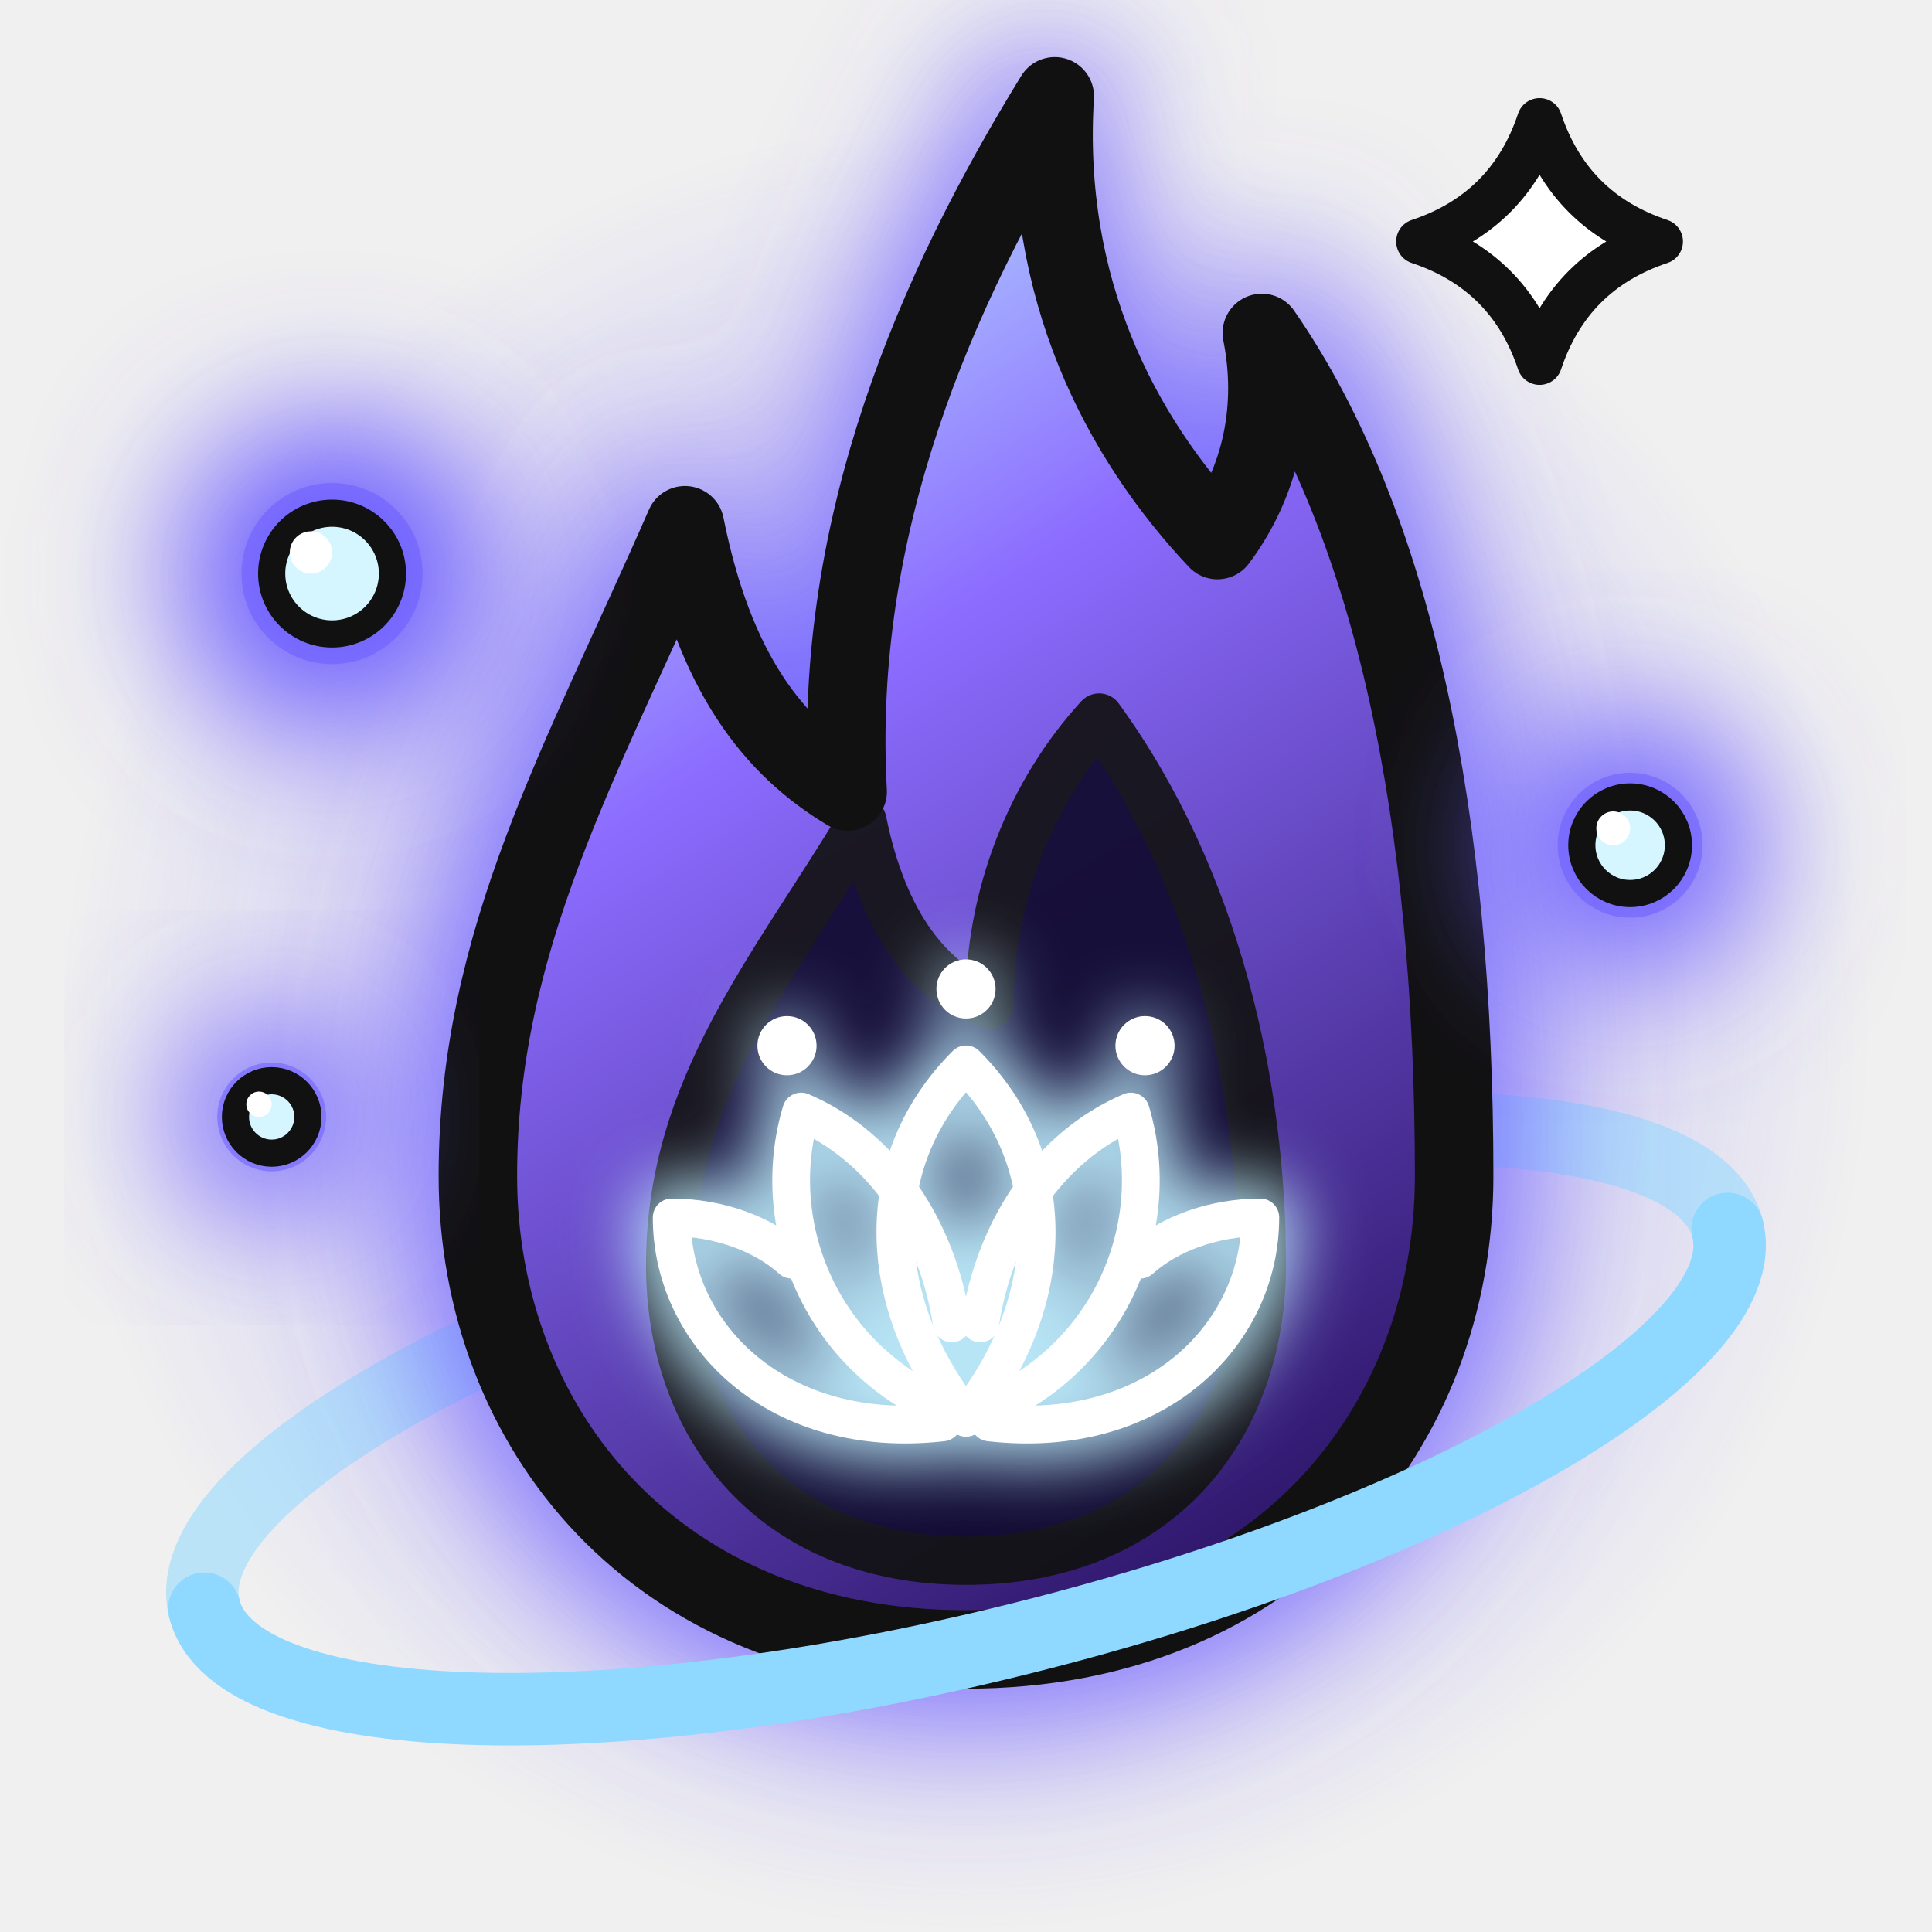
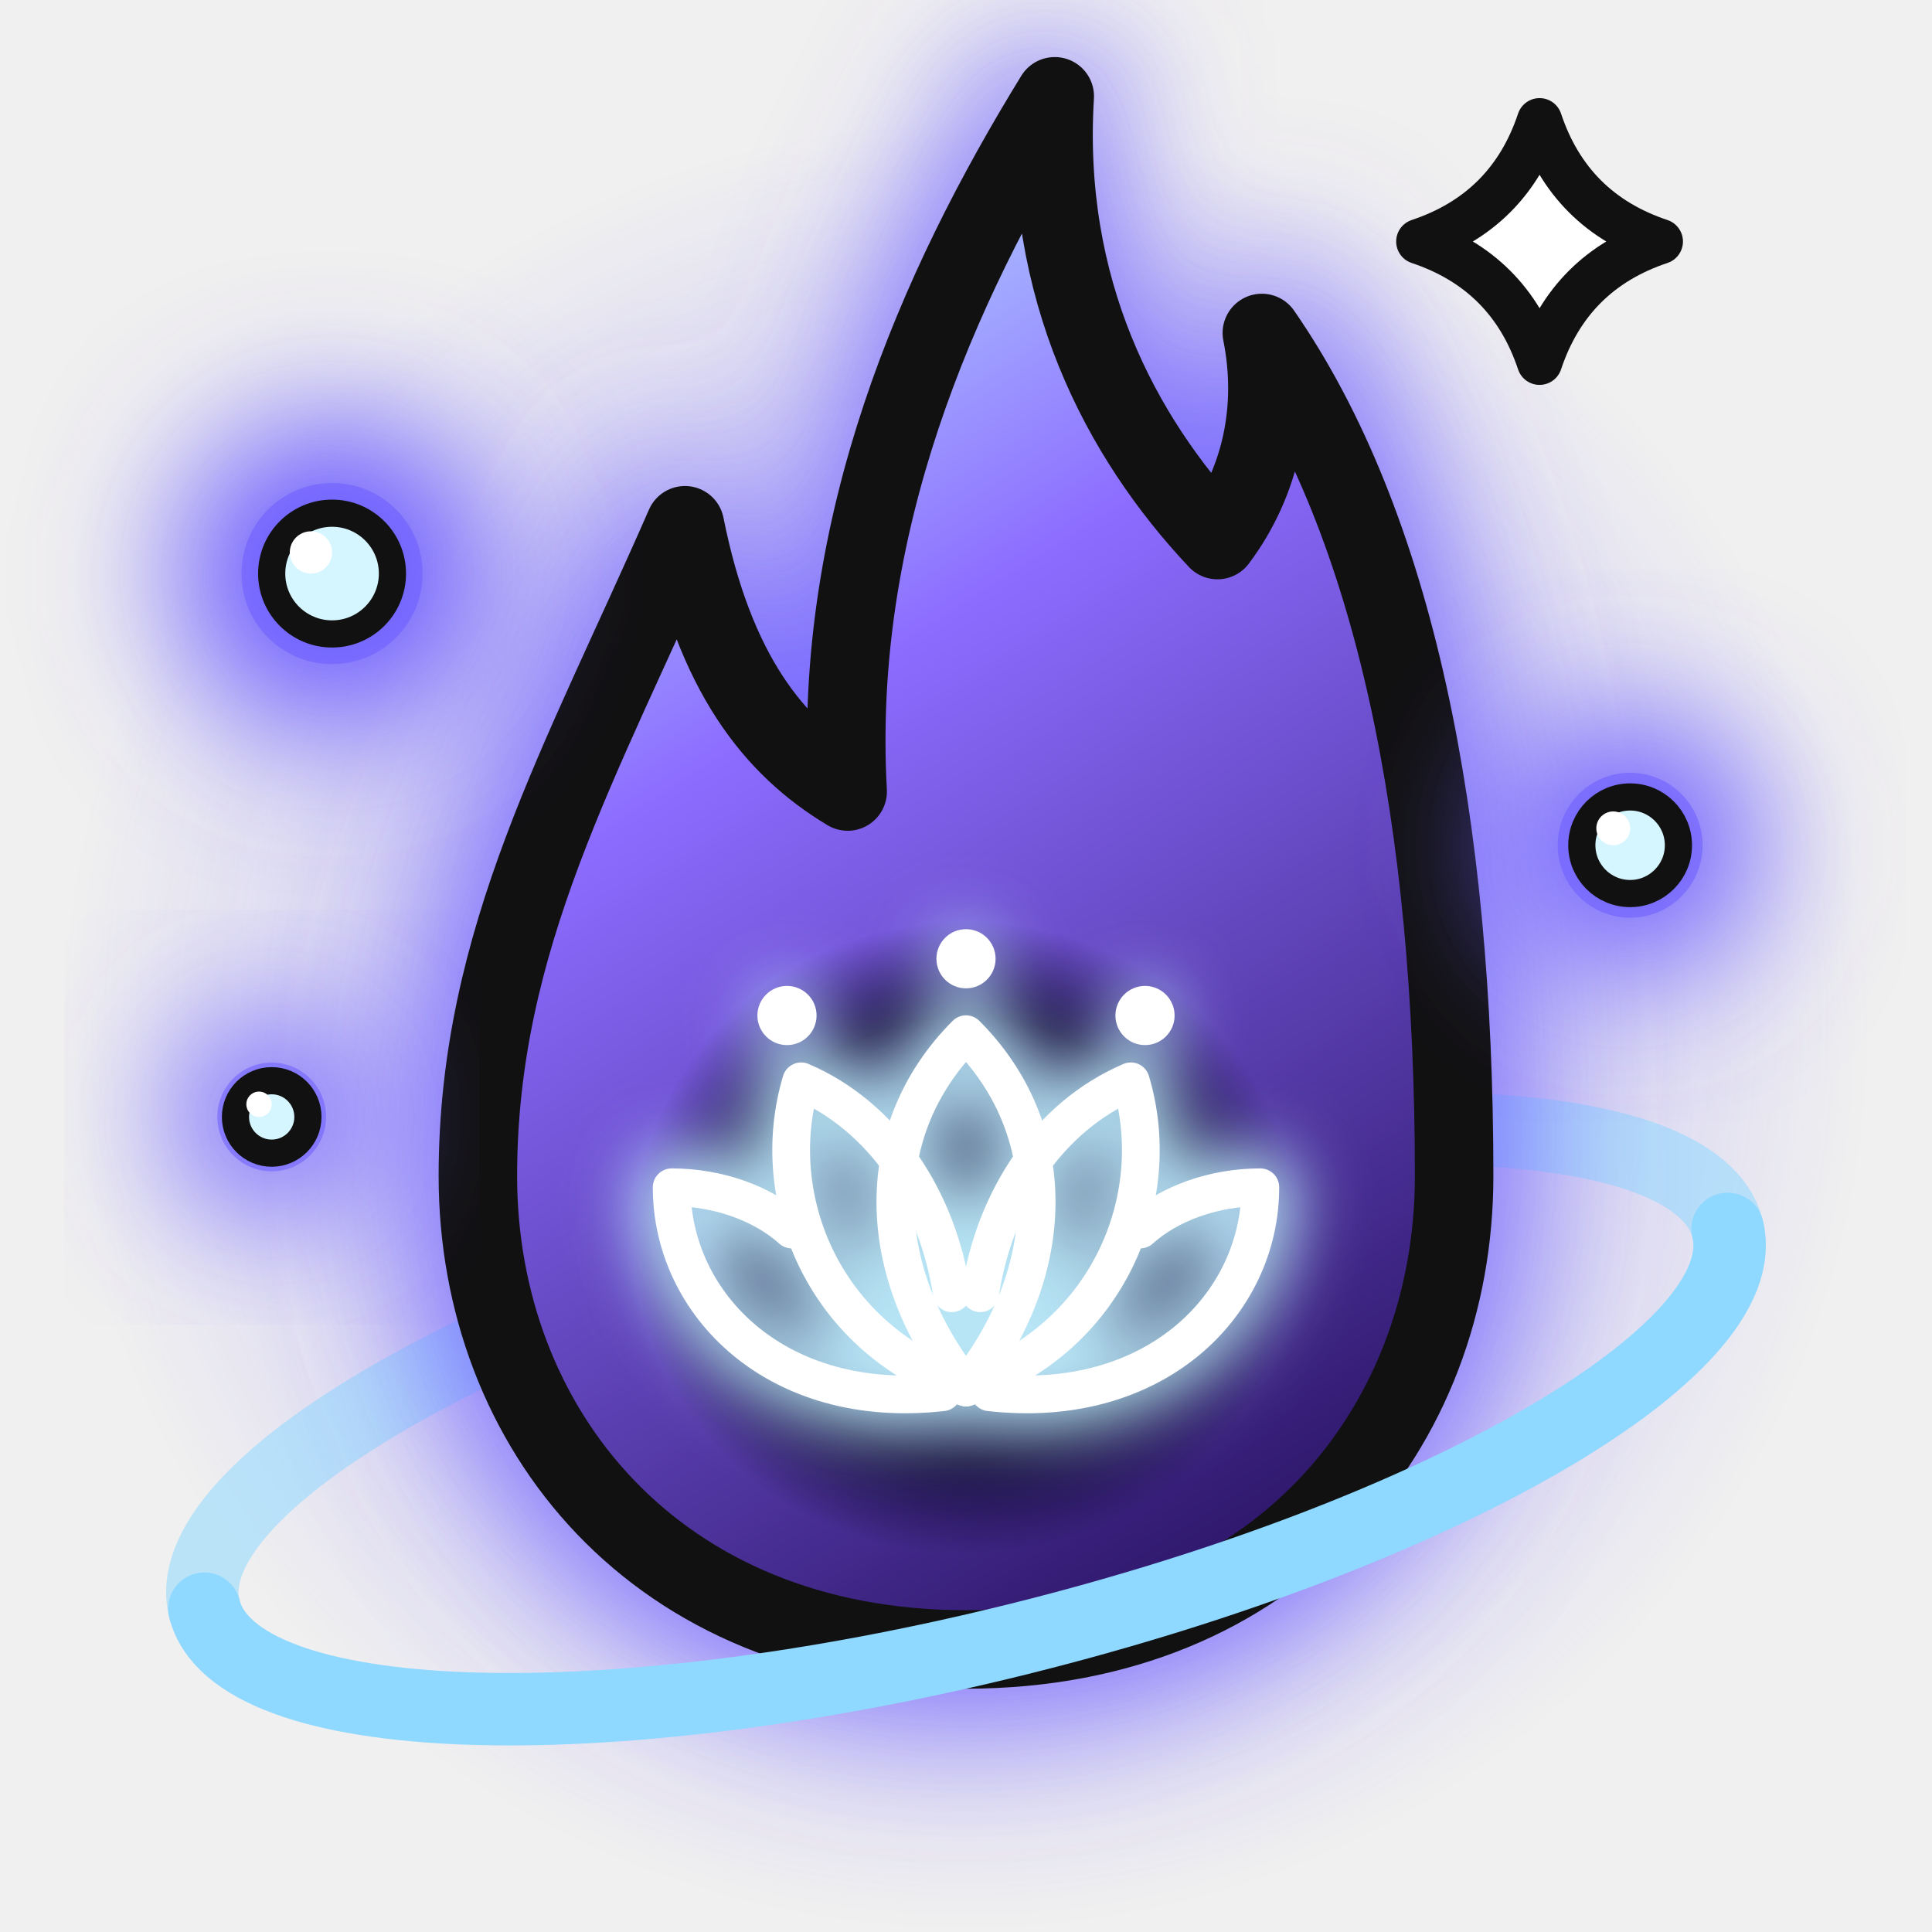
<svg xmlns="http://www.w3.org/2000/svg" viewBox="0 0 64 64" role="img" aria-label="PA">
  <defs>
    <filter id="gl" x="-60%" y="-60%" width="220%" height="220%">
      <feGaussianBlur stdDeviation="2.4" />
    </filter>
    <filter id="lg" x="-30%" y="-30%" width="160%" height="160%">
      <feGaussianBlur stdDeviation="1.1" />
    </filter>
    <radialGradient id="au" cx="0.5" cy="0.5" r="0.5">
      <stop offset="0" stop-color="#6C5CFF" stop-opacity="0.7" />
      <stop offset="0.6" stop-color="#6C5CFF" stop-opacity="0.22" />
      <stop offset="1" stop-color="#6C5CFF" stop-opacity="0" />
    </radialGradient>
    <linearGradient id="fl" x1="0.3" y1="0" x2="0.7" y2="1">
      <stop offset="0" stop-color="#B9E9FF" />
      <stop offset="0.35" stop-color="#8C6CFF" />
      <stop offset="1" stop-color="#2B1466" />
    </linearGradient>
    <radialGradient id="co" cx="0.5" cy="0.5" r="0.5">
      <stop offset="0" stop-color="#0F0A2E" stop-opacity="1" />
      <stop offset="0.7" stop-color="#0F0A2E" stop-opacity="0.85" />
      <stop offset="1" stop-color="#0F0A2E" stop-opacity="0" />
    </radialGradient>
    <linearGradient id="dg" x1="0.5" y1="0" x2="0.5" y2="1">
      <stop offset="0" stop-color="#120E3A" />
      <stop offset="0.5" stop-color="#4B3BD6" />
      <stop offset="1" stop-color="#8FE3FF" />
    </linearGradient>
  </defs>
  <circle cx="32" cy="34" r="30" fill="url(#au)" />
  <path d="M6.77 53.29A26 7.5 -14 0 1 57.23 40.71" fill="none" stroke="#8FD8FF" stroke-width="2.4" stroke-linecap="round" opacity="0.55" />
  <path d="M32.00 55.36C21.29 55.36 15.17 47.71 15.17 39.04C15.17 30.88 18.74 24.76 22.31 16.60C23.33 21.70 25.37 24.25 27.92 25.78C27.41 16.60 30.98 8.44 35.06 1.81C34.65 8.44 37.30 13.54 40.67 17.11C42.20 15.07 42.71 12.52 42.20 9.97C46.79 16.60 48.83 26.80 48.83 39.04C48.83 47.71 42.71 55.36 32.00 55.36Z" fill="#6C5CFF" stroke="#6C5CFF" stroke-width="3" stroke-linejoin="round" stroke-linecap="round" filter="url(#gl)" opacity="0.85" />
  <path d="M32.00 54.64C21.71 54.64 15.83 47.29 15.83 38.96C15.83 31.12 19.26 25.24 22.69 17.40C23.67 22.30 25.63 24.75 28.08 26.22C27.59 17.40 31.02 9.56 34.94 3.19C34.55 9.56 37.10 14.46 40.33 17.89C41.80 15.93 42.29 13.48 41.80 11.03C46.21 17.40 48.17 27.20 48.17 38.96C48.17 47.29 42.29 54.64 32.00 54.64Z" fill="url(#fl)" stroke="#111111" stroke-width="2.6" stroke-linejoin="round" stroke-linecap="round" />
-   <path d="M32.00 51.70C25.63 51.70 22.20 47.29 22.20 41.90C22.20 36.02 25.63 32.10 28.57 27.20C29.26 30.63 30.82 32.59 32.78 33.28C32.78 29.65 34.16 26.22 36.41 23.77C40.33 29.16 41.80 36.02 41.80 41.90C41.80 47.29 38.37 51.70 32.00 51.70Z" fill="#0F0A2E" stroke="#111111" stroke-width="1.6" stroke-linejoin="round" stroke-linecap="round" opacity="0.92" />
+   <ellipse cx="32" cy="41" rx="11" ry="10.5" fill="url(#co)" />
  <g filter="url(#lg)" opacity="0.95">
-     <path d="M32.00 35.26 C35.12 38.38 35.12 43.06 32.00 46.96 C28.88 43.06 28.88 38.38 32.00 35.26 Z" fill="none" stroke="#BFEFFF" stroke-width="2.4" stroke-linecap="round" stroke-linejoin="round" />
-     <path d="M32.00 46.96 C27.32 45.40 25.37 40.72 26.54 36.82 C29.27 37.99 31.06 40.72 31.53 43.84" fill="none" stroke="#BFEFFF" stroke-width="2.4" stroke-linecap="round" stroke-linejoin="round" />
-     <path d="M32.00 46.96 C36.68 45.40 38.63 40.72 37.46 36.82 C34.73 37.99 32.94 40.72 32.47 43.84" fill="none" stroke="#BFEFFF" stroke-width="2.4" stroke-linecap="round" stroke-linejoin="round" />
-     <path d="M31.22 47.12 C25.76 47.74 22.25 44.23 22.25 40.33 C23.81 40.33 25.29 40.88 26.23 41.73" fill="none" stroke="#BFEFFF" stroke-width="2.4" stroke-linecap="round" stroke-linejoin="round" />
-     <path d="M32.78 47.12 C38.24 47.74 41.75 44.23 41.75 40.33 C40.19 40.33 38.71 40.88 37.77 41.73" fill="none" stroke="#BFEFFF" stroke-width="2.4" stroke-linecap="round" stroke-linejoin="round" />
-     <circle cx="32.00" cy="32.76" r="0.98" fill="#BFEFFF" />
-     <circle cx="26.07" cy="34.64" r="0.98" fill="#BFEFFF" />
-     <circle cx="37.93" cy="34.64" r="0.98" fill="#BFEFFF" />
+     <path d="M32.00 34.26 C35.12 37.38 35.12 42.06 32.00 45.96 C28.88 42.06 28.88 37.38 32.00 34.26 Z" fill="none" stroke="#BFEFFF" stroke-width="2.4" stroke-linecap="round" stroke-linejoin="round" />
+     <path d="M32.00 45.96 C27.32 44.40 25.37 39.72 26.54 35.82 C29.27 36.99 31.06 39.72 31.53 42.84" fill="none" stroke="#BFEFFF" stroke-width="2.4" stroke-linecap="round" stroke-linejoin="round" />
+     <path d="M32.00 45.96 C36.68 44.40 38.63 39.72 37.46 35.82 C34.73 36.99 32.94 39.72 32.47 42.84" fill="none" stroke="#BFEFFF" stroke-width="2.4" stroke-linecap="round" stroke-linejoin="round" />
+     <path d="M31.22 46.12 C25.76 46.74 22.25 43.23 22.25 39.33 C23.81 39.33 25.29 39.88 26.23 40.73" fill="none" stroke="#BFEFFF" stroke-width="2.4" stroke-linecap="round" stroke-linejoin="round" />
+     <path d="M32.78 46.12 C38.24 46.74 41.75 43.23 41.75 39.33 C40.19 39.33 38.71 39.88 37.77 40.73" fill="none" stroke="#BFEFFF" stroke-width="2.4" stroke-linecap="round" stroke-linejoin="round" />
+     <circle cx="32.00" cy="31.76" r="0.98" fill="#BFEFFF" />
+     <circle cx="26.07" cy="33.64" r="0.98" fill="#BFEFFF" />
+     <circle cx="37.93" cy="33.64" r="0.98" fill="#BFEFFF" />
  </g>
-   <path d="M32.00 35.26 C35.12 38.38 35.12 43.06 32.00 46.96 C28.88 43.06 28.88 38.38 32.00 35.26 Z" fill="none" stroke="#FFFFFF" stroke-width="1.25" stroke-linecap="round" stroke-linejoin="round" />
-   <path d="M32.00 46.96 C27.32 45.40 25.37 40.72 26.54 36.82 C29.27 37.99 31.06 40.72 31.53 43.84" fill="none" stroke="#FFFFFF" stroke-width="1.25" stroke-linecap="round" stroke-linejoin="round" />
-   <path d="M32.00 46.96 C36.68 45.40 38.63 40.72 37.46 36.82 C34.73 37.99 32.94 40.72 32.47 43.84" fill="none" stroke="#FFFFFF" stroke-width="1.25" stroke-linecap="round" stroke-linejoin="round" />
-   <path d="M31.22 47.12 C25.76 47.74 22.25 44.23 22.25 40.33 C23.81 40.33 25.29 40.88 26.23 41.73" fill="none" stroke="#FFFFFF" stroke-width="1.25" stroke-linecap="round" stroke-linejoin="round" />
-   <path d="M32.78 47.12 C38.24 47.74 41.75 44.23 41.75 40.33 C40.19 40.33 38.71 40.88 37.77 41.73" fill="none" stroke="#FFFFFF" stroke-width="1.25" stroke-linecap="round" stroke-linejoin="round" />
-   <circle cx="32.00" cy="32.76" r="0.98" fill="#FFFFFF" />
-   <circle cx="26.07" cy="34.64" r="0.98" fill="#FFFFFF" />
-   <circle cx="37.93" cy="34.64" r="0.98" fill="#FFFFFF" />
+   <path d="M32.00 34.26 C35.12 37.38 35.12 42.06 32.00 45.96 C28.88 42.06 28.88 37.38 32.00 34.26 Z" fill="none" stroke="#FFFFFF" stroke-width="1.25" stroke-linecap="round" stroke-linejoin="round" />
+   <path d="M32.00 45.96 C27.32 44.40 25.37 39.72 26.54 35.82 C29.27 36.99 31.06 39.72 31.53 42.84" fill="none" stroke="#FFFFFF" stroke-width="1.25" stroke-linecap="round" stroke-linejoin="round" />
+   <path d="M32.00 45.96 C36.68 44.40 38.63 39.72 37.46 35.82 C34.73 36.99 32.94 39.72 32.47 42.84" fill="none" stroke="#FFFFFF" stroke-width="1.25" stroke-linecap="round" stroke-linejoin="round" />
+   <path d="M31.22 46.12 C25.76 46.74 22.25 43.23 22.25 39.33 C23.81 39.33 25.29 39.88 26.23 40.73" fill="none" stroke="#FFFFFF" stroke-width="1.25" stroke-linecap="round" stroke-linejoin="round" />
+   <path d="M32.78 46.12 C38.24 46.74 41.75 43.23 41.75 39.33 C40.19 39.33 38.71 39.88 37.77 40.73" fill="none" stroke="#FFFFFF" stroke-width="1.25" stroke-linecap="round" stroke-linejoin="round" />
+   <circle cx="32.00" cy="31.76" r="0.98" fill="#FFFFFF" />
+   <circle cx="26.07" cy="33.64" r="0.98" fill="#FFFFFF" />
+   <circle cx="37.93" cy="33.64" r="0.98" fill="#FFFFFF" />
  <path d="M6.77 53.29A26 7.5 -14 0 0 57.23 40.71" fill="none" stroke="#8FD8FF" stroke-width="2.4" stroke-linecap="round" />
  <circle cx="11" cy="19" r="5.2" fill="#6C5CFF" filter="url(#gl)" />
  <circle cx="11" cy="19" r="3.0" fill="#6C5CFF" opacity="0.55" />
  <circle cx="11" cy="19" r="2.0" fill="#D6F6FF" stroke="#111111" stroke-width="0.9" />
  <circle cx="10.3" cy="18.3" r="0.7" fill="#FFFFFF" />
  <circle cx="54" cy="28" r="4.16" fill="#6C5CFF" filter="url(#gl)" />
  <circle cx="54" cy="28" r="2.4" fill="#6C5CFF" opacity="0.55" />
  <circle cx="54" cy="28" r="1.6" fill="#D6F6FF" stroke="#111111" stroke-width="0.9" />
  <circle cx="53.44" cy="27.44" r="0.56" fill="#FFFFFF" />
  <circle cx="9" cy="37" r="3.12" fill="#6C5CFF" filter="url(#gl)" />
  <circle cx="9" cy="37" r="1.8" fill="#6C5CFF" opacity="0.55" />
  <circle cx="9" cy="37" r="1.2" fill="#D6F6FF" stroke="#111111" stroke-width="0.9" />
  <circle cx="8.58" cy="36.58" r="0.42" fill="#FFFFFF" />
  <path d="M51 4Q52.0 7.0 55 8Q52.0 9.0 51 12Q50.0 9.0 47 8Q50.0 7.0 51 4Z" fill="#FFFFFF" stroke="#111111" stroke-width="1.5" stroke-linejoin="round" />
</svg>
